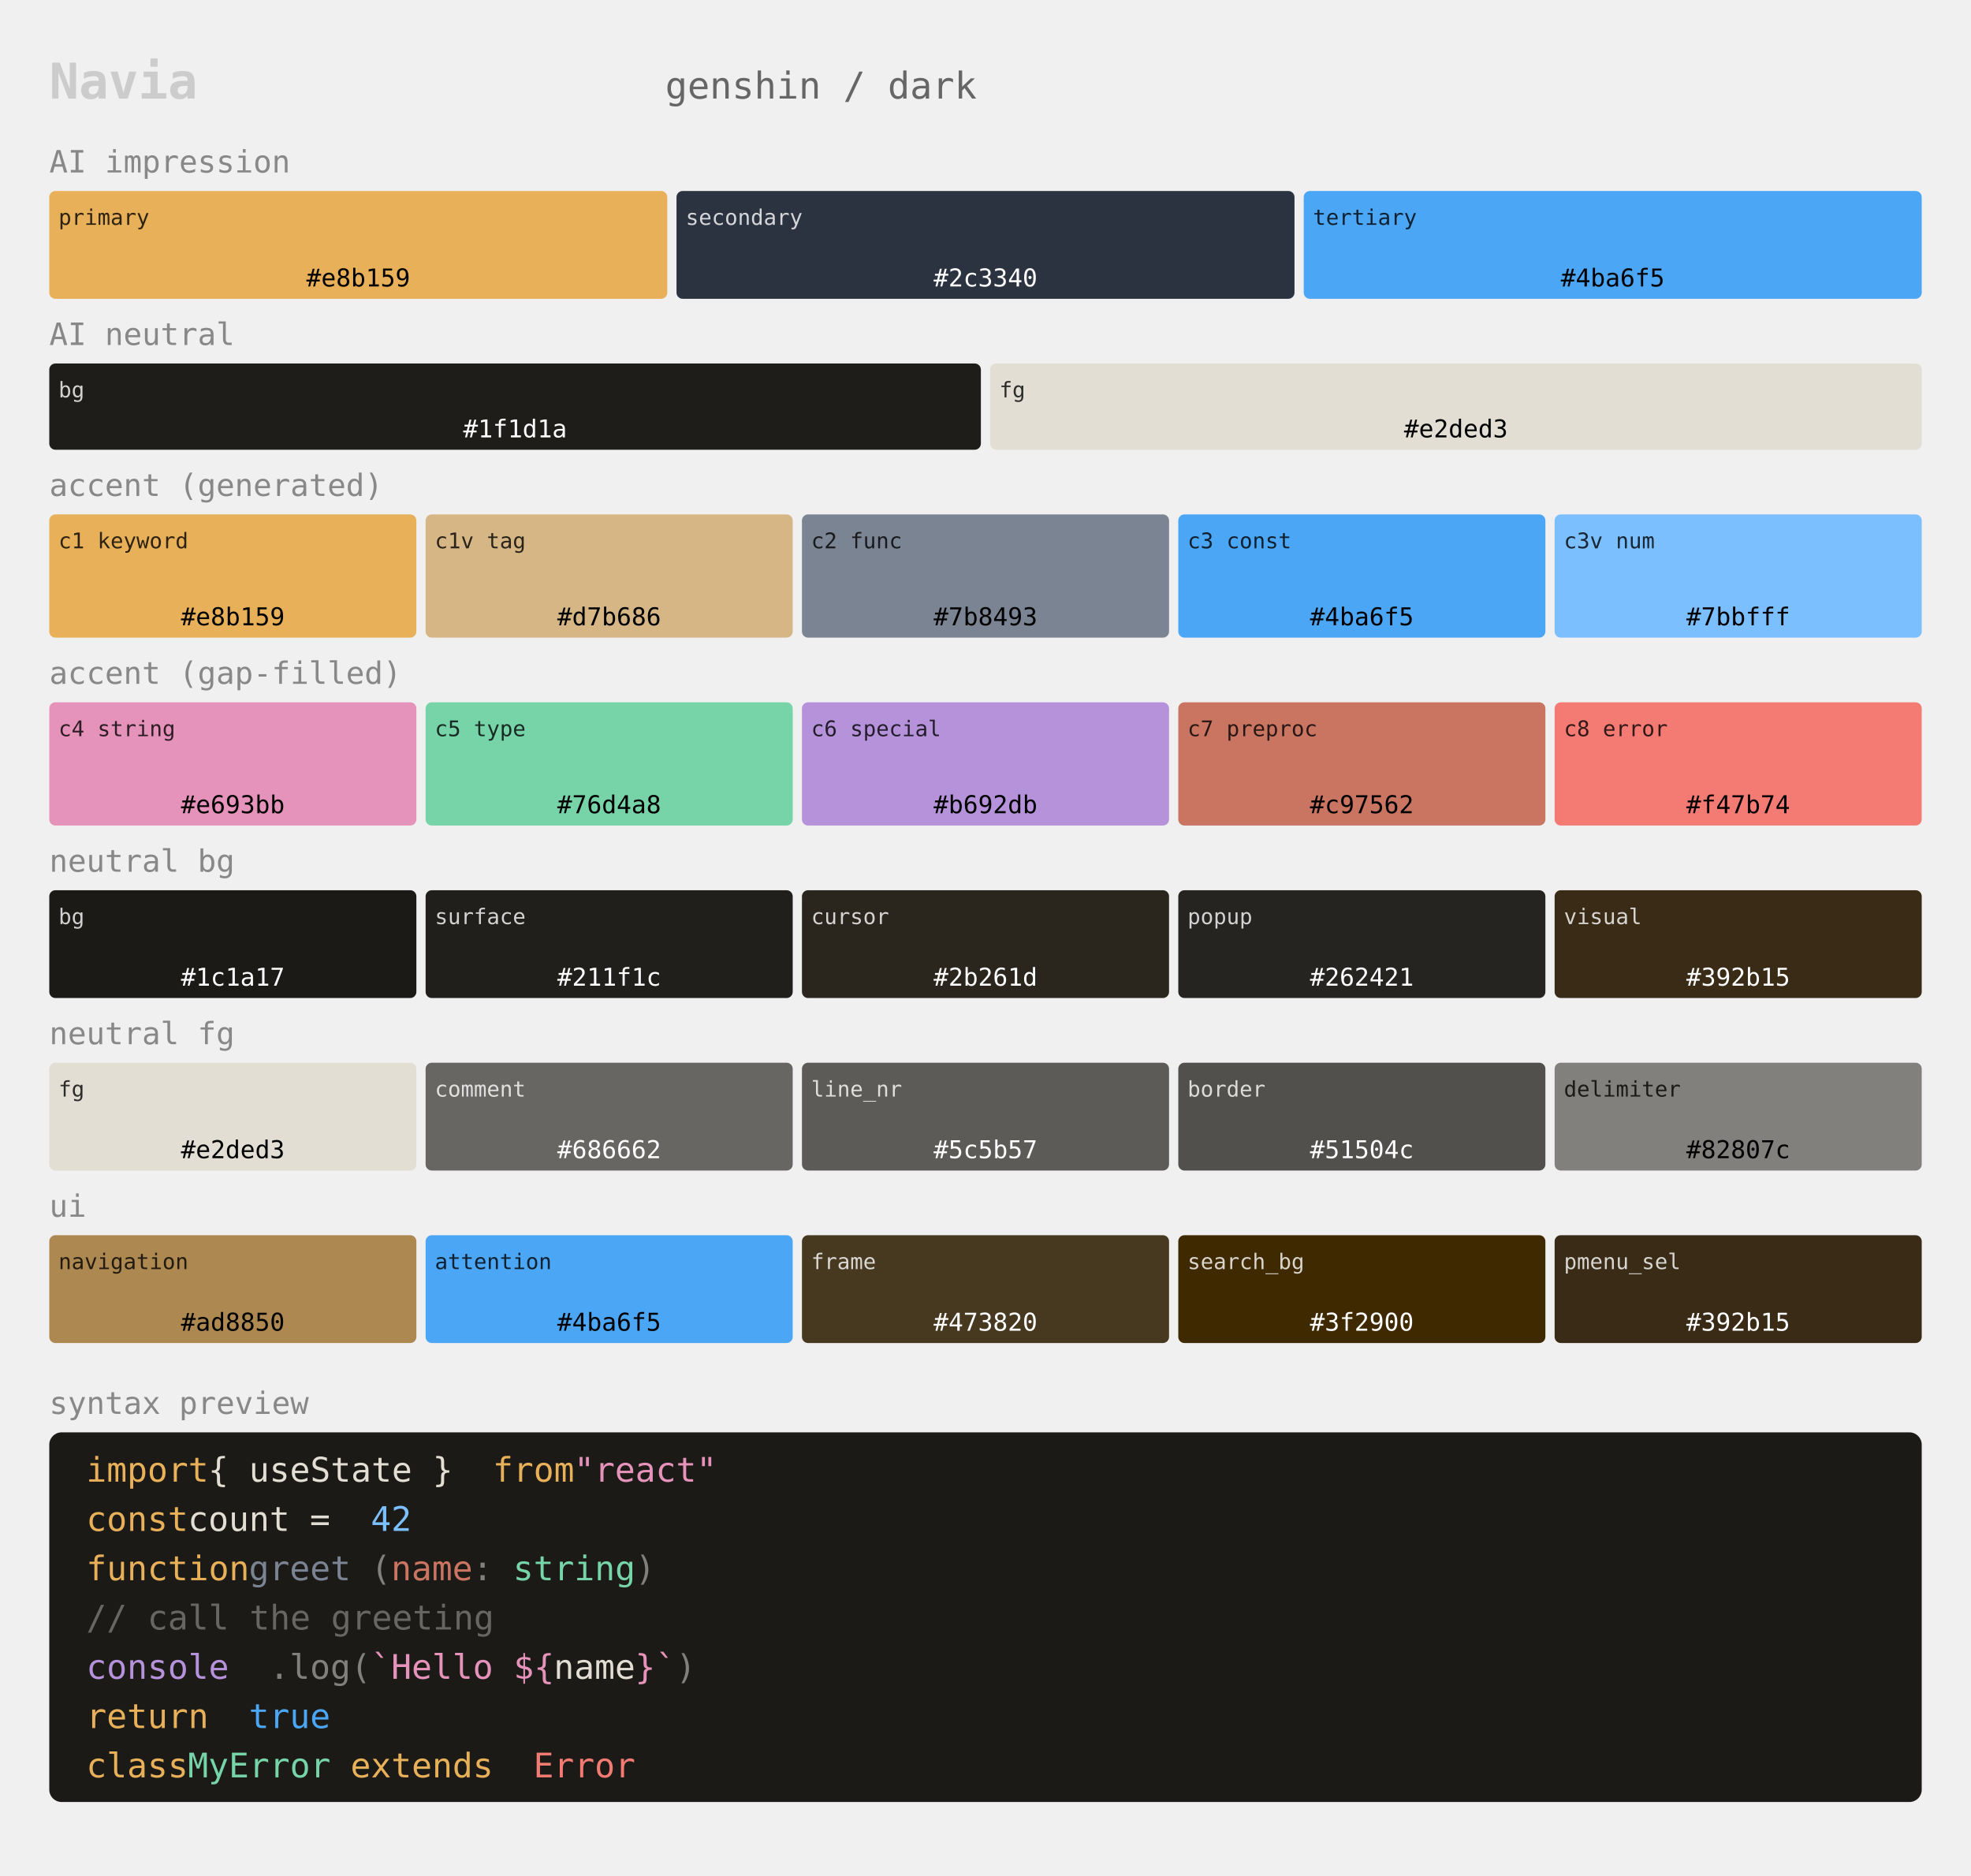
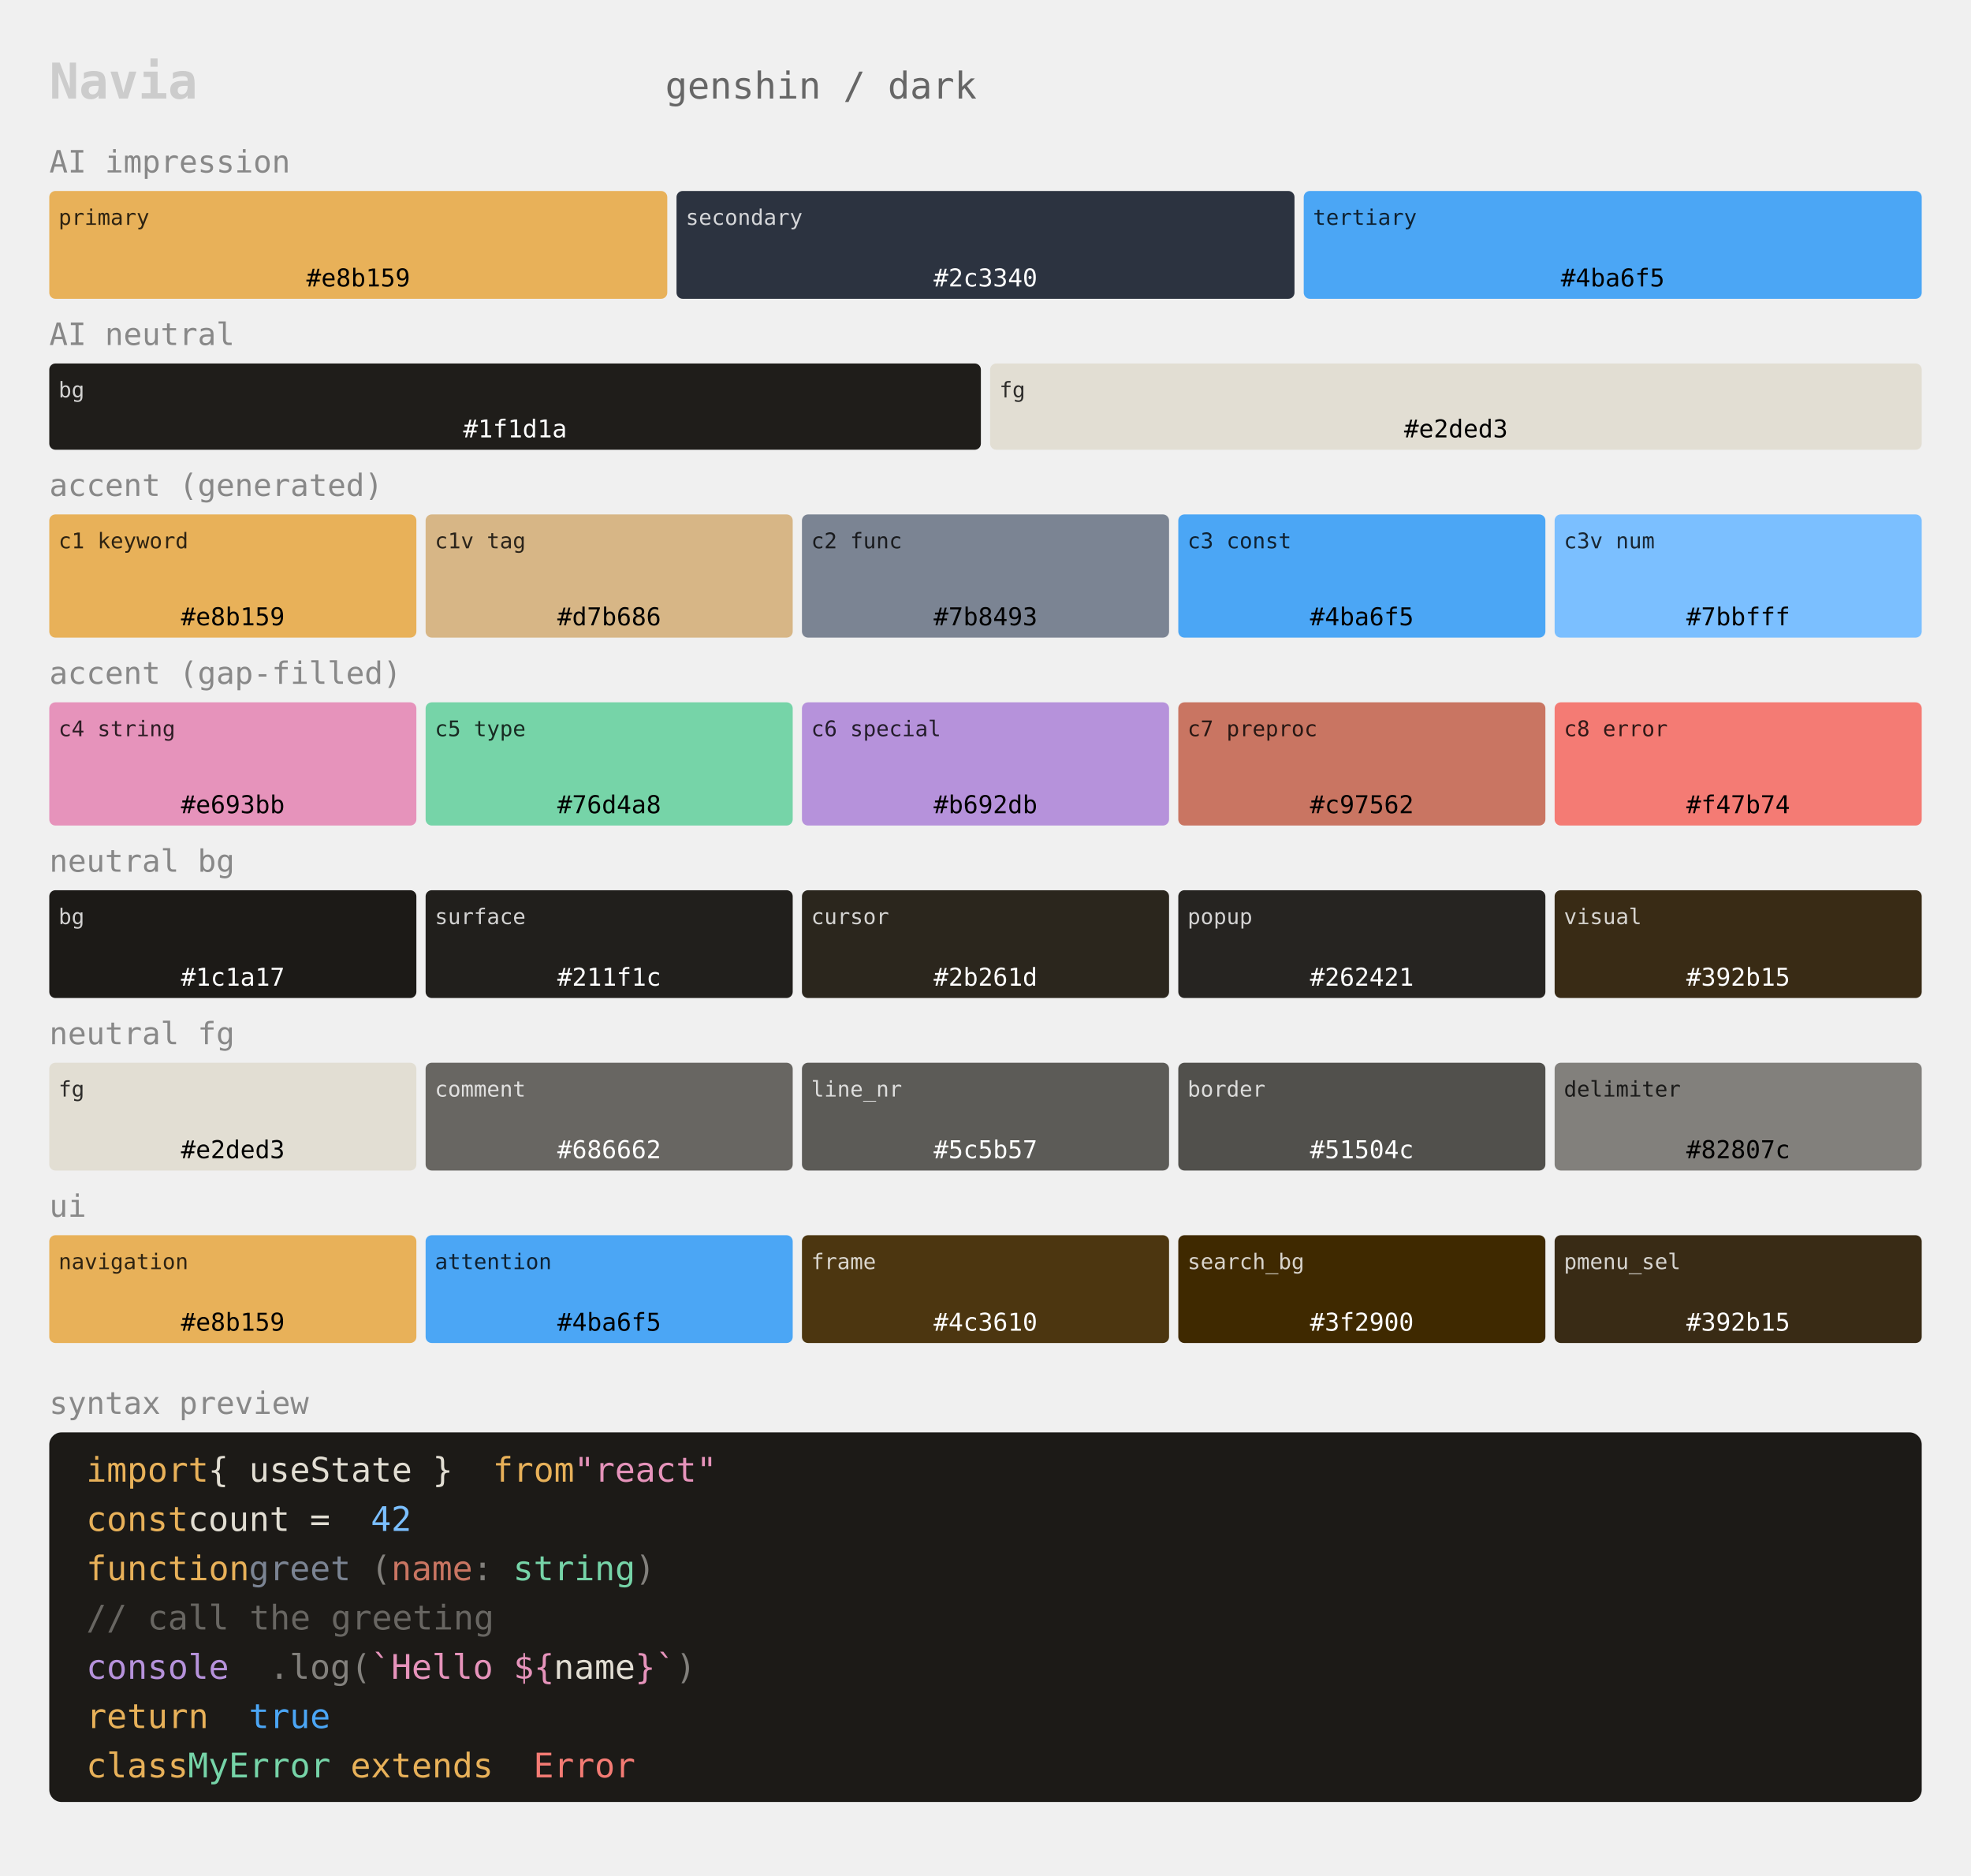
<svg xmlns="http://www.w3.org/2000/svg" width="640" height="609" style="background:#0a0a0a; font-family:ui-monospace,monospace;">
  <text x="16" y="32" fill="#ccc" font-size="16" font-weight="bold">Navia</text>
  <text x="216" y="32" fill="#666" font-size="12">genshin / dark</text>
  <text x="16" y="56" fill="#888" font-size="10">AI impression</text>
  <rect x="16" y="62" width="200.667" height="35" fill="#e8b159" rx="2" />
  <text x="19" y="73" fill="#000000" font-size="7" opacity="0.8">primary</text>
  <text x="116.333" y="93" fill="#000000" font-size="8" text-anchor="middle">#e8b159</text>
  <rect x="219.667" y="62" width="200.667" height="35" fill="#2c3340" rx="2" />
  <text x="222.667" y="73" fill="#ffffff" font-size="7" opacity="0.8">secondary</text>
  <text x="320" y="93" fill="#ffffff" font-size="8" text-anchor="middle">#2c3340</text>
  <rect x="423.333" y="62" width="200.667" height="35" fill="#4ba6f5" rx="2" />
  <text x="426.333" y="73" fill="#000000" font-size="7" opacity="0.8">tertiary</text>
  <text x="523.667" y="93" fill="#000000" font-size="8" text-anchor="middle">#4ba6f5</text>
  <text x="16" y="112" fill="#888" font-size="10">AI neutral</text>
  <rect x="16" y="118" width="302.5" height="28" fill="#1f1d1a" rx="2" />
  <text x="19" y="129" fill="#ffffff" font-size="7" opacity="0.8">bg</text>
  <text x="167.25" y="142" fill="#ffffff" font-size="8" text-anchor="middle">#1f1d1a</text>
  <rect x="321.5" y="118" width="302.5" height="28" fill="#e2ded3" rx="2" />
  <text x="324.5" y="129" fill="#000000" font-size="7" opacity="0.8">fg</text>
  <text x="472.75" y="142" fill="#000000" font-size="8" text-anchor="middle">#e2ded3</text>
  <text x="16" y="161" fill="#888" font-size="10">accent (generated)</text>
  <rect x="16" y="167" width="119.2" height="40" fill="#e8b159" rx="2" />
  <text x="19" y="178" fill="#000000" font-size="7" opacity="0.8">c1 keyword</text>
  <text x="75.6" y="203" fill="#000000" font-size="8" text-anchor="middle">#e8b159</text>
  <rect x="138.2" y="167" width="119.2" height="40" fill="#d7b686" rx="2" />
  <text x="141.2" y="178" fill="#000000" font-size="7" opacity="0.8">c1v tag</text>
  <text x="197.8" y="203" fill="#000000" font-size="8" text-anchor="middle">#d7b686</text>
  <rect x="260.4" y="167" width="119.2" height="40" fill="#7b8493" rx="2" />
  <text x="263.4" y="178" fill="#000000" font-size="7" opacity="0.8">c2 func</text>
  <text x="320" y="203" fill="#000000" font-size="8" text-anchor="middle">#7b8493</text>
  <rect x="382.6" y="167" width="119.2" height="40" fill="#4ba6f5" rx="2" />
  <text x="385.6" y="178" fill="#000000" font-size="7" opacity="0.8">c3 const</text>
  <text x="442.2" y="203" fill="#000000" font-size="8" text-anchor="middle">#4ba6f5</text>
  <rect x="504.8" y="167" width="119.2" height="40" fill="#7bbfff" rx="2" />
  <text x="507.8" y="178" fill="#000000" font-size="7" opacity="0.8">c3v num</text>
  <text x="564.4" y="203" fill="#000000" font-size="8" text-anchor="middle">#7bbfff</text>
  <text x="16" y="222" fill="#888" font-size="10">accent (gap-filled)</text>
  <rect x="16" y="228" width="119.2" height="40" fill="#e693bb" rx="2" />
  <text x="19" y="239" fill="#000000" font-size="7" opacity="0.8">c4 string</text>
  <text x="75.6" y="264" fill="#000000" font-size="8" text-anchor="middle">#e693bb</text>
  <rect x="138.2" y="228" width="119.2" height="40" fill="#76d4a8" rx="2" />
  <text x="141.2" y="239" fill="#000000" font-size="7" opacity="0.8">c5 type</text>
  <text x="197.8" y="264" fill="#000000" font-size="8" text-anchor="middle">#76d4a8</text>
  <rect x="260.4" y="228" width="119.2" height="40" fill="#b692db" rx="2" />
  <text x="263.4" y="239" fill="#000000" font-size="7" opacity="0.8">c6 special</text>
  <text x="320" y="264" fill="#000000" font-size="8" text-anchor="middle">#b692db</text>
  <rect x="382.6" y="228" width="119.2" height="40" fill="#c97562" rx="2" />
  <text x="385.6" y="239" fill="#000000" font-size="7" opacity="0.8">c7 preproc</text>
  <text x="442.2" y="264" fill="#000000" font-size="8" text-anchor="middle">#c97562</text>
  <rect x="504.8" y="228" width="119.2" height="40" fill="#f47b74" rx="2" />
  <text x="507.8" y="239" fill="#000000" font-size="7" opacity="0.8">c8 error</text>
  <text x="564.4" y="264" fill="#000000" font-size="8" text-anchor="middle">#f47b74</text>
  <text x="16" y="283" fill="#888" font-size="10">neutral bg</text>
  <rect x="16" y="289" width="119.2" height="35" fill="#1c1a17" rx="2" />
  <text x="19" y="300" fill="#ffffff" font-size="7" opacity="0.8">bg</text>
  <text x="75.6" y="320" fill="#ffffff" font-size="8" text-anchor="middle">#1c1a17</text>
  <rect x="138.2" y="289" width="119.2" height="35" fill="#211f1c" rx="2" />
  <text x="141.2" y="300" fill="#ffffff" font-size="7" opacity="0.8">surface</text>
  <text x="197.8" y="320" fill="#ffffff" font-size="8" text-anchor="middle">#211f1c</text>
  <rect x="260.4" y="289" width="119.2" height="35" fill="#2b261d" rx="2" />
  <text x="263.4" y="300" fill="#ffffff" font-size="7" opacity="0.8">cursor</text>
  <text x="320" y="320" fill="#ffffff" font-size="8" text-anchor="middle">#2b261d</text>
  <rect x="382.6" y="289" width="119.2" height="35" fill="#262421" rx="2" />
  <text x="385.6" y="300" fill="#ffffff" font-size="7" opacity="0.8">popup</text>
  <text x="442.2" y="320" fill="#ffffff" font-size="8" text-anchor="middle">#262421</text>
  <rect x="504.8" y="289" width="119.2" height="35" fill="#392b15" rx="2" />
  <text x="507.8" y="300" fill="#ffffff" font-size="7" opacity="0.8">visual</text>
  <text x="564.4" y="320" fill="#ffffff" font-size="8" text-anchor="middle">#392b15</text>
  <text x="16" y="339" fill="#888" font-size="10">neutral fg</text>
  <rect x="16" y="345" width="119.2" height="35" fill="#e2ded3" rx="2" />
  <text x="19" y="356" fill="#000000" font-size="7" opacity="0.8">fg</text>
  <text x="75.6" y="376" fill="#000000" font-size="8" text-anchor="middle">#e2ded3</text>
  <rect x="138.2" y="345" width="119.2" height="35" fill="#686662" rx="2" />
  <text x="141.2" y="356" fill="#ffffff" font-size="7" opacity="0.8">comment</text>
  <text x="197.8" y="376" fill="#ffffff" font-size="8" text-anchor="middle">#686662</text>
  <rect x="260.4" y="345" width="119.2" height="35" fill="#5c5b57" rx="2" />
  <text x="263.4" y="356" fill="#ffffff" font-size="7" opacity="0.8">line_nr</text>
  <text x="320" y="376" fill="#ffffff" font-size="8" text-anchor="middle">#5c5b57</text>
  <rect x="382.6" y="345" width="119.2" height="35" fill="#51504c" rx="2" />
  <text x="385.6" y="356" fill="#ffffff" font-size="7" opacity="0.8">border</text>
  <text x="442.2" y="376" fill="#ffffff" font-size="8" text-anchor="middle">#51504c</text>
  <rect x="504.8" y="345" width="119.2" height="35" fill="#82807c" rx="2" />
  <text x="507.8" y="356" fill="#000000" font-size="7" opacity="0.8">delimiter</text>
  <text x="564.4" y="376" fill="#000000" font-size="8" text-anchor="middle">#82807c</text>
  <text x="16" y="395" fill="#888" font-size="10">ui</text>
-   <rect x="16" y="401" width="119.2" height="35" fill="#ad8850" rx="2" />
+   <rect x="16" y="401" width="119.2" height="35" fill="#e8b159" rx="2" />
  <text x="19" y="412" fill="#000000" font-size="7" opacity="0.8">navigation</text>
-   <text x="75.6" y="432" fill="#000000" font-size="8" text-anchor="middle">#ad8850</text>
+   <text x="75.6" y="432" fill="#000000" font-size="8" text-anchor="middle">#e8b159</text>
  <rect x="138.2" y="401" width="119.2" height="35" fill="#4ba6f5" rx="2" />
  <text x="141.2" y="412" fill="#000000" font-size="7" opacity="0.8">attention</text>
  <text x="197.8" y="432" fill="#000000" font-size="8" text-anchor="middle">#4ba6f5</text>
-   <rect x="260.4" y="401" width="119.2" height="35" fill="#473820" rx="2" />
+   <rect x="260.4" y="401" width="119.2" height="35" fill="#4c3610" rx="2" />
  <text x="263.4" y="412" fill="#ffffff" font-size="7" opacity="0.8">frame</text>
-   <text x="320" y="432" fill="#ffffff" font-size="8" text-anchor="middle">#473820</text>
+   <text x="320" y="432" fill="#ffffff" font-size="8" text-anchor="middle">#4c3610</text>
  <rect x="382.6" y="401" width="119.2" height="35" fill="#3f2900" rx="2" />
  <text x="385.6" y="412" fill="#ffffff" font-size="7" opacity="0.8">search_bg</text>
  <text x="442.2" y="432" fill="#ffffff" font-size="8" text-anchor="middle">#3f2900</text>
  <rect x="504.8" y="401" width="119.2" height="35" fill="#392b15" rx="2" />
  <text x="507.8" y="412" fill="#ffffff" font-size="7" opacity="0.8">pmenu_sel</text>
  <text x="564.4" y="432" fill="#ffffff" font-size="8" text-anchor="middle">#392b15</text>
  <text x="16" y="459" fill="#888" font-size="10">syntax preview</text>
  <rect x="16" y="465" width="608" height="120" fill="#1c1a17" rx="4" />
  <text x="28" y="481" fill="#e8b159" font-size="11" font-family="monospace">import</text>
  <text x="67.6" y="481" fill="#e2ded3" font-size="11" font-family="monospace"> { useState } </text>
  <text x="160" y="481" fill="#e8b159" font-size="11" font-family="monospace">from</text>
  <text x="186.4" y="481" fill="#e693bb" font-size="11" font-family="monospace"> "react"</text>
  <text x="28" y="497" fill="#e8b159" font-size="11" font-family="monospace">const</text>
  <text x="61" y="497" fill="#e2ded3" font-size="11" font-family="monospace"> count</text>
  <text x="100.6" y="497" fill="#e2ded3" font-size="11" font-family="monospace"> = </text>
  <text x="120.4" y="497" fill="#7bbfff" font-size="11" font-family="monospace">42</text>
  <text x="28" y="513" fill="#e8b159" font-size="11" font-family="monospace">function</text>
  <text x="80.8" y="513" fill="#7b8493" font-size="11" font-family="monospace"> greet</text>
  <text x="120.4" y="513" fill="#82807c" font-size="11" font-family="monospace">(</text>
  <text x="127" y="513" fill="#c97562" font-size="11" font-family="monospace">name</text>
  <text x="153.4" y="513" fill="#82807c" font-size="11" font-family="monospace">: </text>
  <text x="166.6" y="513" fill="#76d4a8" font-size="11" font-family="monospace">string</text>
  <text x="206.2" y="513" fill="#82807c" font-size="11" font-family="monospace">)</text>
  <text x="28" y="529" fill="#686662" font-size="11" font-family="monospace">  // call the greeting</text>
  <text x="28" y="545" fill="#b692db" font-size="11" font-family="monospace">  console</text>
  <text x="87.4" y="545" fill="#82807c" font-size="11" font-family="monospace">.log(</text>
  <text x="120.4" y="545" fill="#e693bb" font-size="11" font-family="monospace">`Hello ${</text>
  <text x="179.8" y="545" fill="#e2ded3" font-size="11" font-family="monospace">name</text>
  <text x="206.2" y="545" fill="#e693bb" font-size="11" font-family="monospace">}`</text>
  <text x="219.4" y="545" fill="#82807c" font-size="11" font-family="monospace">)</text>
  <text x="28" y="561" fill="#e8b159" font-size="11" font-family="monospace">  return</text>
  <text x="80.8" y="561" fill="#4ba6f5" font-size="11" font-family="monospace"> true</text>
  <text x="28" y="577" fill="#e8b159" font-size="11" font-family="monospace">class</text>
  <text x="61" y="577" fill="#76d4a8" font-size="11" font-family="monospace"> MyError</text>
  <text x="113.8" y="577" fill="#e8b159" font-size="11" font-family="monospace"> extends </text>
  <text x="173.2" y="577" fill="#f47b74" font-size="11" font-family="monospace">Error</text>
</svg>
